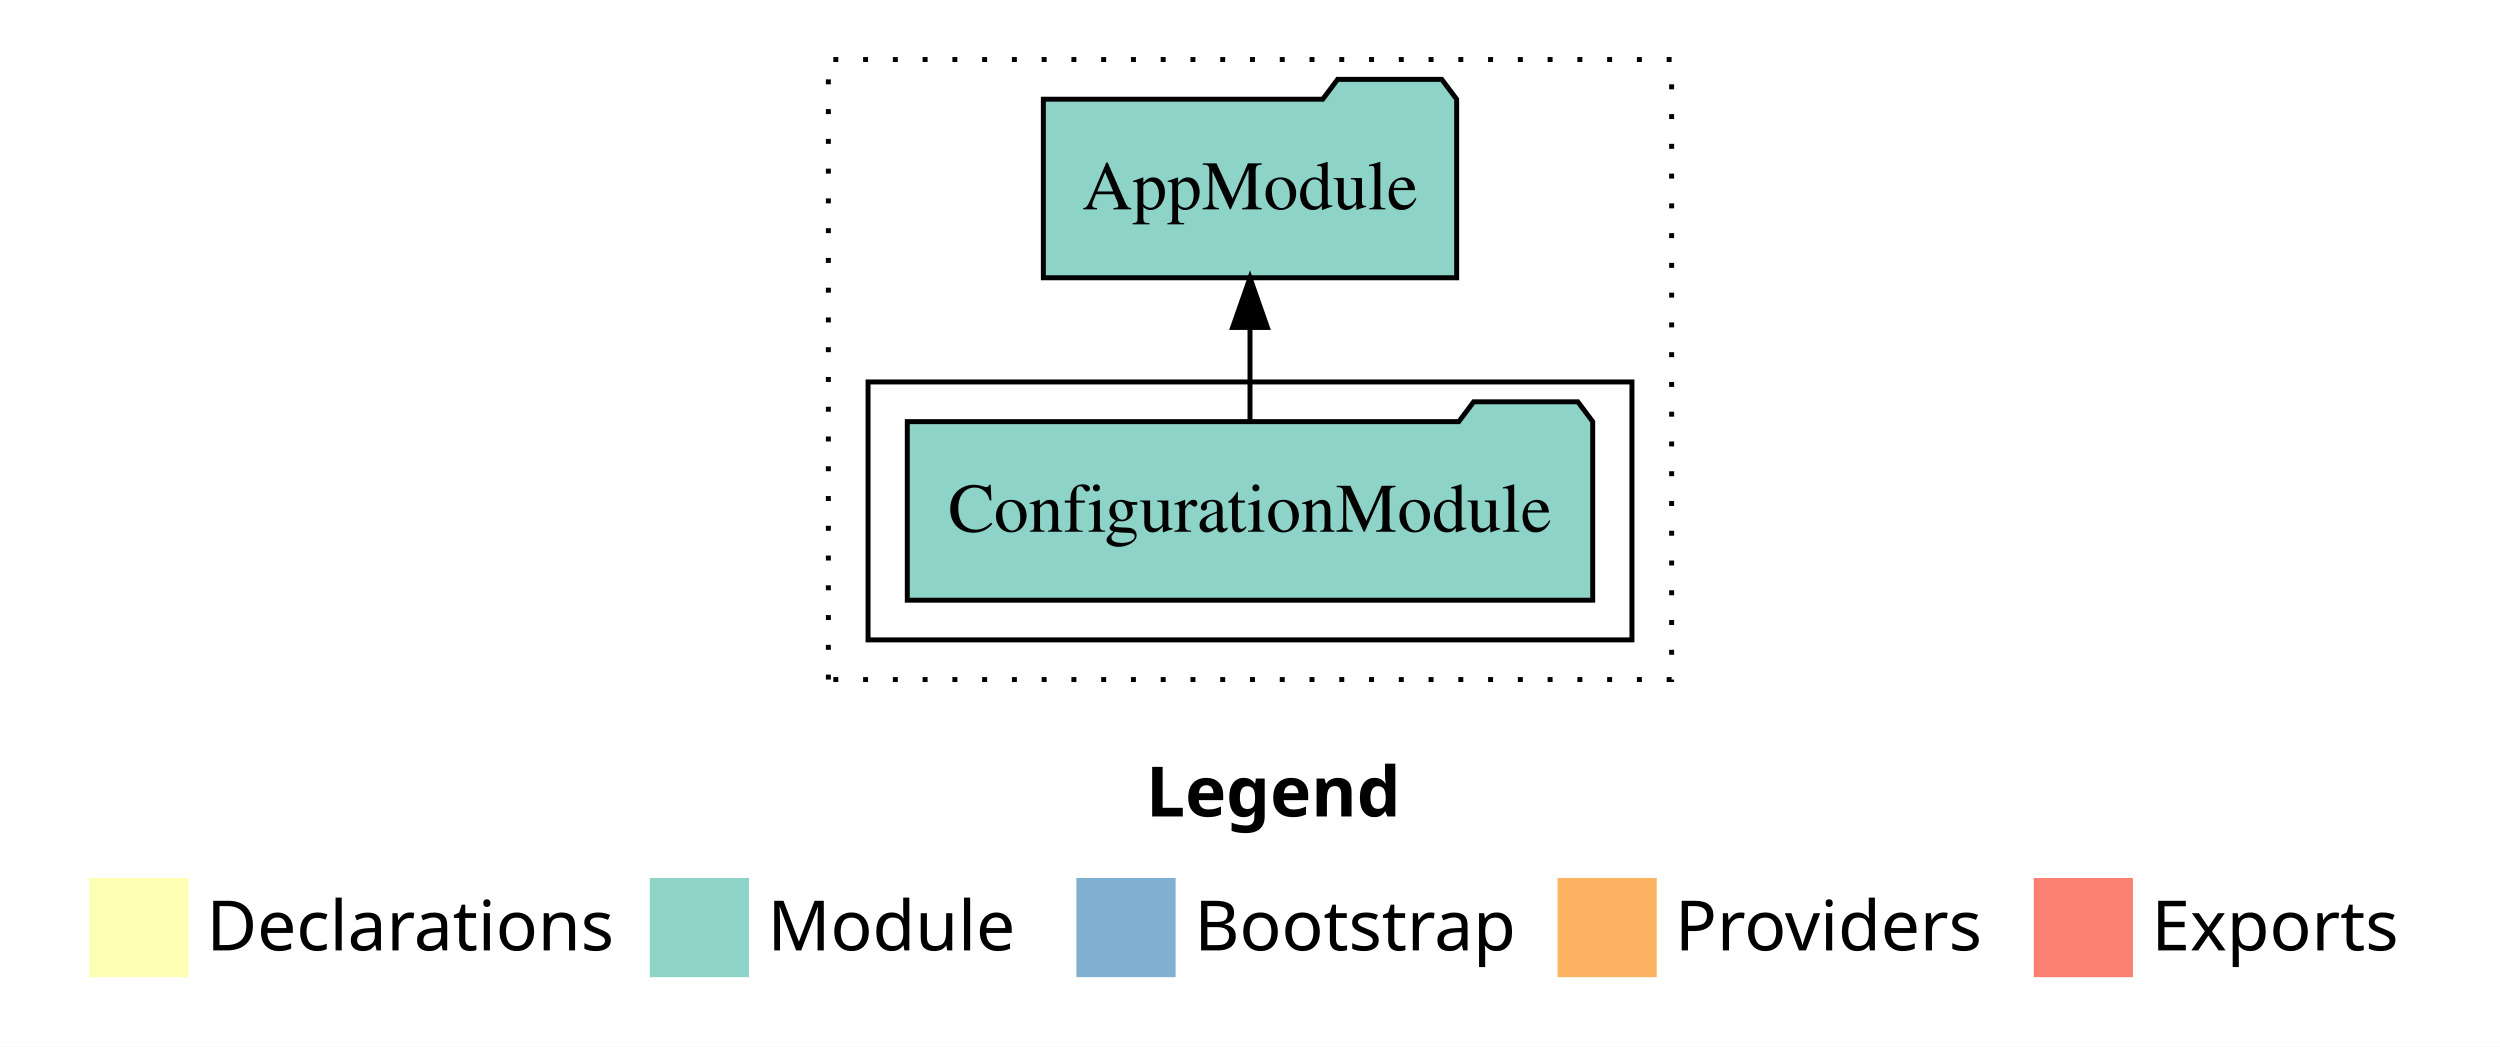
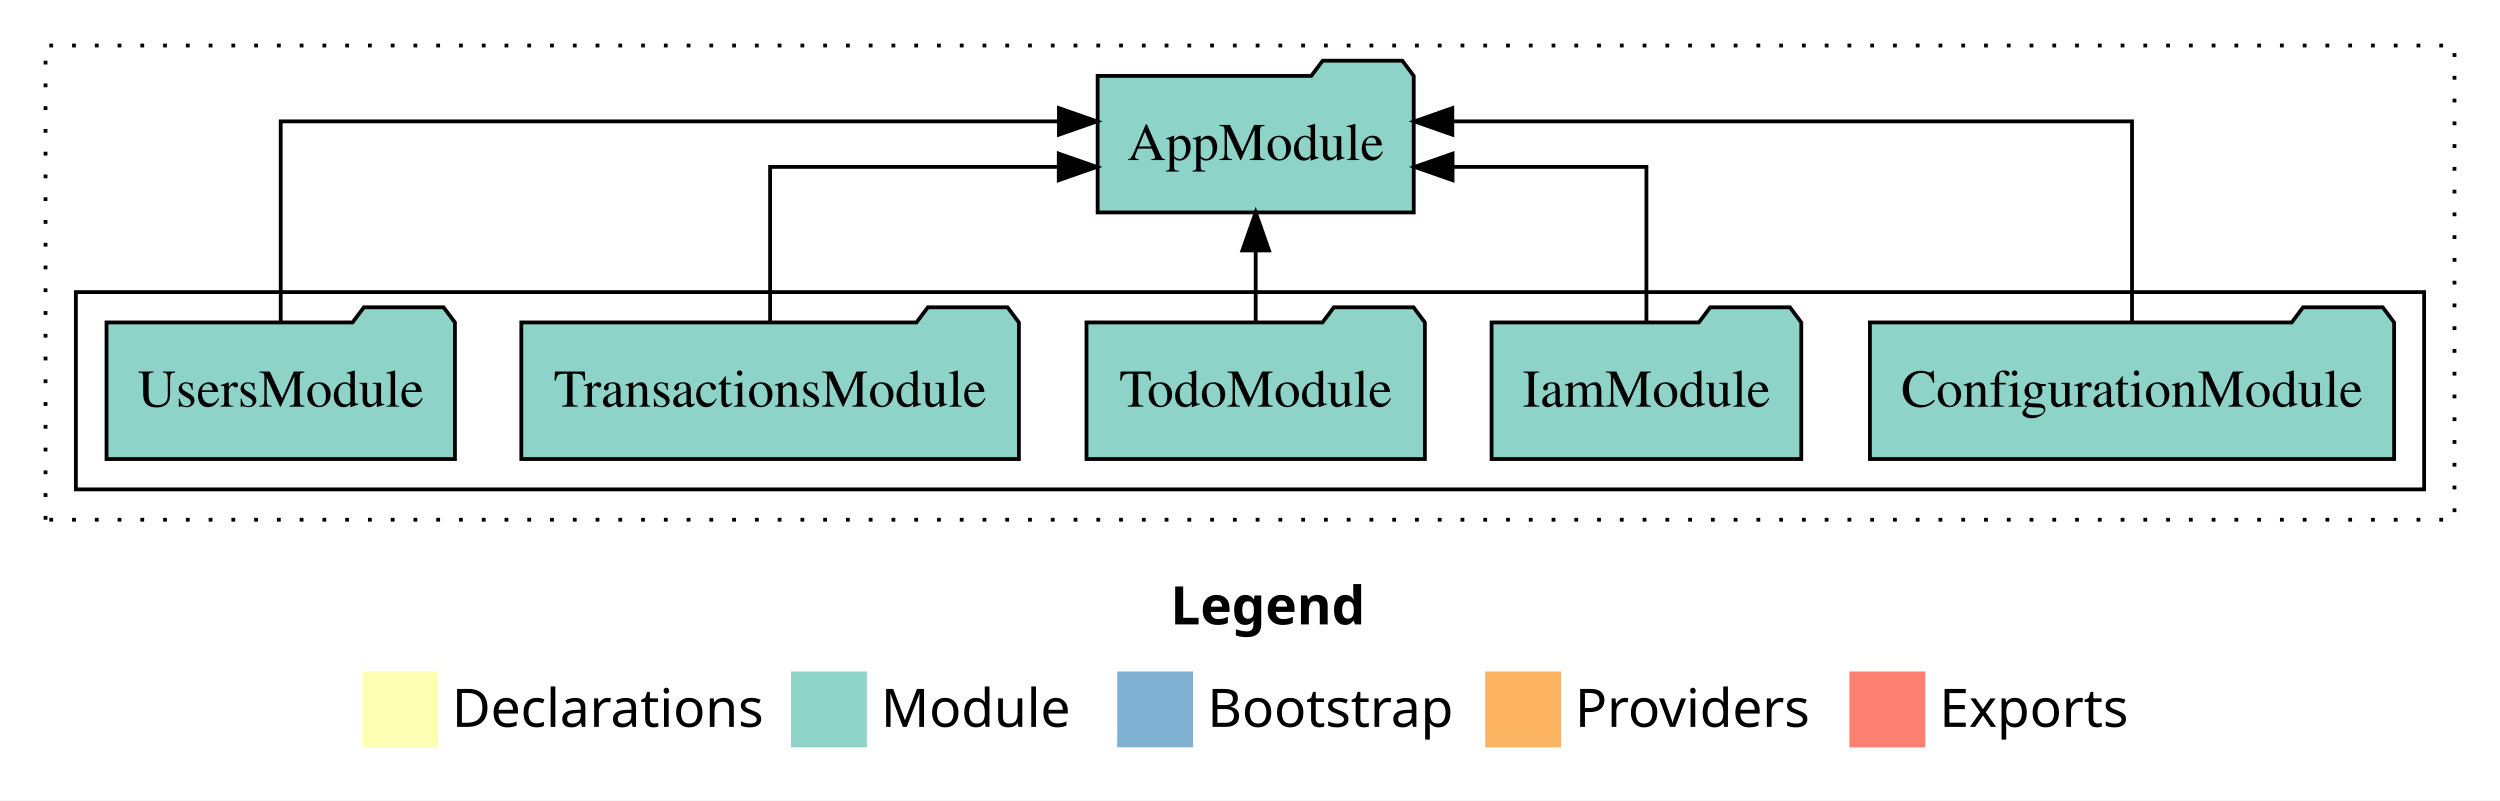
- <svg xmlns="http://www.w3.org/2000/svg" width="504pt" height="211pt" viewBox="0.00 0.00 504.00 211.00">
+ <svg xmlns="http://www.w3.org/2000/svg" width="659pt" height="211pt" viewBox="0.00 0.00 659.00 211.00">
  <g id="graph0" class="graph" transform="scale(1 1) rotate(0) translate(4 207)">
-     <polygon fill="white" stroke="transparent" points="-4,4 -4,-207 500,-207 500,4 -4,4" />
-     <text text-anchor="start" x="227.01" y="-42.4" font-family="Times-12" font-weight="bold" font-size="14.00">Legend</text>
-     <polygon fill="#ffffb3" stroke="transparent" points="14,-10 14,-30 34,-30 34,-10 14,-10" />
-     <text text-anchor="start" x="37.63" y="-15.4" font-family="Times-12" font-size="14.00">  Declarations</text>
-     <polygon fill="#8dd3c7" stroke="transparent" points="127,-10 127,-30 147,-30 147,-10 127,-10" />
-     <text text-anchor="start" x="150.73" y="-15.4" font-family="Times-12" font-size="14.00">  Module</text>
-     <polygon fill="#80b1d3" stroke="transparent" points="213,-10 213,-30 233,-30 233,-10 213,-10" />
-     <text text-anchor="start" x="236.78" y="-15.4" font-family="Times-12" font-size="14.00">  Bootstrap</text>
-     <polygon fill="#fdb462" stroke="transparent" points="310,-10 310,-30 330,-30 330,-10 310,-10" />
-     <text text-anchor="start" x="333.67" y="-15.4" font-family="Times-12" font-size="14.00">  Providers</text>
-     <polygon fill="#fb8072" stroke="transparent" points="406,-10 406,-30 426,-30 426,-10 406,-10" />
-     <text text-anchor="start" x="429.73" y="-15.4" font-family="Times-12" font-size="14.00">  Exports</text>
+     <polygon fill="white" stroke="transparent" points="-4,4 -4,-207 655,-207 655,4 -4,4" />
+     <text text-anchor="start" x="304.51" y="-42.4" font-family="Times-12" font-weight="bold" font-size="14.00">Legend</text>
+     <polygon fill="#ffffb3" stroke="transparent" points="91.5,-10 91.5,-30 111.5,-30 111.5,-10 91.5,-10" />
+     <text text-anchor="start" x="115.13" y="-15.4" font-family="Times-12" font-size="14.00">  Declarations</text>
+     <polygon fill="#8dd3c7" stroke="transparent" points="204.5,-10 204.5,-30 224.5,-30 224.5,-10 204.5,-10" />
+     <text text-anchor="start" x="228.23" y="-15.4" font-family="Times-12" font-size="14.00">  Module</text>
+     <polygon fill="#80b1d3" stroke="transparent" points="290.5,-10 290.5,-30 310.5,-30 310.5,-10 290.5,-10" />
+     <text text-anchor="start" x="314.28" y="-15.4" font-family="Times-12" font-size="14.00">  Bootstrap</text>
+     <polygon fill="#fdb462" stroke="transparent" points="387.5,-10 387.5,-30 407.5,-30 407.5,-10 387.5,-10" />
+     <text text-anchor="start" x="411.17" y="-15.4" font-family="Times-12" font-size="14.00">  Providers</text>
+     <polygon fill="#fb8072" stroke="transparent" points="483.5,-10 483.5,-30 503.5,-30 503.5,-10 483.5,-10" />
+     <text text-anchor="start" x="507.23" y="-15.4" font-family="Times-12" font-size="14.00">  Exports</text>
    <g id="clust1" class="cluster">
-       <polygon fill="none" stroke="black" stroke-dasharray="1,5" points="163,-70 163,-195 333,-195 333,-70 163,-70" />
+       <polygon fill="none" stroke="black" stroke-dasharray="1,5" points="8,-70 8,-195 643,-195 643,-70 8,-70" />
    </g>
    <g id="clust3" class="cluster">
-       <polygon fill="none" stroke="black" points="171,-78 171,-130 325,-130 325,-78 171,-78" />
+       <polygon fill="none" stroke="black" points="16,-78 16,-130 635,-130 635,-78 16,-78" />
    </g>
    <g id="node1" class="node">
-       <polygon fill="#8dd3c7" stroke="black" points="317.09,-122 314.09,-126 293.09,-126 290.09,-122 178.91,-122 178.91,-86 317.09,-86 317.09,-122" />
-       <text text-anchor="middle" x="248" y="-99.8" font-family="Times,serif" font-size="14.00">ConfigurationModule</text>
+       <polygon fill="#8dd3c7" stroke="black" points="627.09,-122 624.09,-126 603.09,-126 600.09,-122 488.91,-122 488.91,-86 627.09,-86 627.09,-122" />
+       <text text-anchor="middle" x="558" y="-99.8" font-family="Times,serif" font-size="14.00">ConfigurationModule</text>
+     </g>
+     <g id="node6" class="node">
+       <polygon fill="#8dd3c7" stroke="black" points="368.66,-187 365.66,-191 344.66,-191 341.66,-187 285.34,-187 285.34,-151 368.66,-151 368.66,-187" />
+       <text text-anchor="middle" x="327" y="-164.8" font-family="Times,serif" font-size="14.00">AppModule</text>
+     </g>
+     <g id="edge1" class="edge">
+       <path fill="none" stroke="black" d="M558,-122.28C558,-143.32 558,-175 558,-175 558,-175 378.83,-175 378.83,-175" />
+       <polygon fill="black" stroke="black" points="378.83,-171.5 368.83,-175 378.83,-178.5 378.83,-171.5" />
    </g>
    <g id="node2" class="node">
-       <polygon fill="#8dd3c7" stroke="black" points="289.66,-187 286.66,-191 265.66,-191 262.66,-187 206.34,-187 206.34,-151 289.66,-151 289.66,-187" />
-       <text text-anchor="middle" x="248" y="-164.8" font-family="Times,serif" font-size="14.00">AppModule</text>
+       <polygon fill="#8dd3c7" stroke="black" points="470.82,-122 467.82,-126 446.82,-126 443.82,-122 389.18,-122 389.18,-86 470.82,-86 470.82,-122" />
+       <text text-anchor="middle" x="430" y="-99.8" font-family="Times,serif" font-size="14.00">IamModule</text>
    </g>
-     <g id="edge1" class="edge">
-       <path fill="none" stroke="black" d="M248,-122.11C248,-122.11 248,-140.99 248,-140.99" />
-       <polygon fill="black" stroke="black" points="244.5,-140.99 248,-150.99 251.5,-140.99 244.5,-140.99" />
+     <g id="edge2" class="edge">
+       <path fill="none" stroke="black" d="M430,-122.02C430,-139.37 430,-163 430,-163 430,-163 378.89,-163 378.89,-163" />
+       <polygon fill="black" stroke="black" points="378.89,-159.5 368.89,-163 378.89,-166.5 378.89,-159.5" />
+     </g>
+     <g id="node3" class="node">
+       <polygon fill="#8dd3c7" stroke="black" points="371.6,-122 368.6,-126 347.6,-126 344.6,-122 282.4,-122 282.4,-86 371.6,-86 371.6,-122" />
+       <text text-anchor="middle" x="327" y="-99.8" font-family="Times,serif" font-size="14.00">TodoModule</text>
+     </g>
+     <g id="edge3" class="edge">
+       <path fill="none" stroke="black" d="M327,-122.11C327,-122.11 327,-140.99 327,-140.99" />
+       <polygon fill="black" stroke="black" points="323.5,-140.99 327,-150.99 330.5,-140.99 323.5,-140.99" />
+     </g>
+     <g id="node4" class="node">
+       <polygon fill="#8dd3c7" stroke="black" points="264.58,-122 261.58,-126 240.58,-126 237.58,-122 133.42,-122 133.42,-86 264.58,-86 264.58,-122" />
+       <text text-anchor="middle" x="199" y="-99.8" font-family="Times,serif" font-size="14.00">TransactionsModule</text>
+     </g>
+     <g id="edge4" class="edge">
+       <path fill="none" stroke="black" d="M199,-122.02C199,-139.37 199,-163 199,-163 199,-163 275.09,-163 275.09,-163" />
+       <polygon fill="black" stroke="black" points="275.09,-166.5 285.09,-163 275.09,-159.5 275.09,-166.5" />
+     </g>
+     <g id="node5" class="node">
+       <polygon fill="#8dd3c7" stroke="black" points="115.92,-122 112.92,-126 91.92,-126 88.92,-122 24.08,-122 24.08,-86 115.92,-86 115.92,-122" />
+       <text text-anchor="middle" x="70" y="-99.8" font-family="Times,serif" font-size="14.00">UsersModule</text>
+     </g>
+     <g id="edge5" class="edge">
+       <path fill="none" stroke="black" d="M70,-122.28C70,-143.32 70,-175 70,-175 70,-175 275.14,-175 275.14,-175" />
+       <polygon fill="black" stroke="black" points="275.14,-178.5 285.14,-175 275.14,-171.5 275.14,-178.5" />
    </g>
  </g>
</svg>
